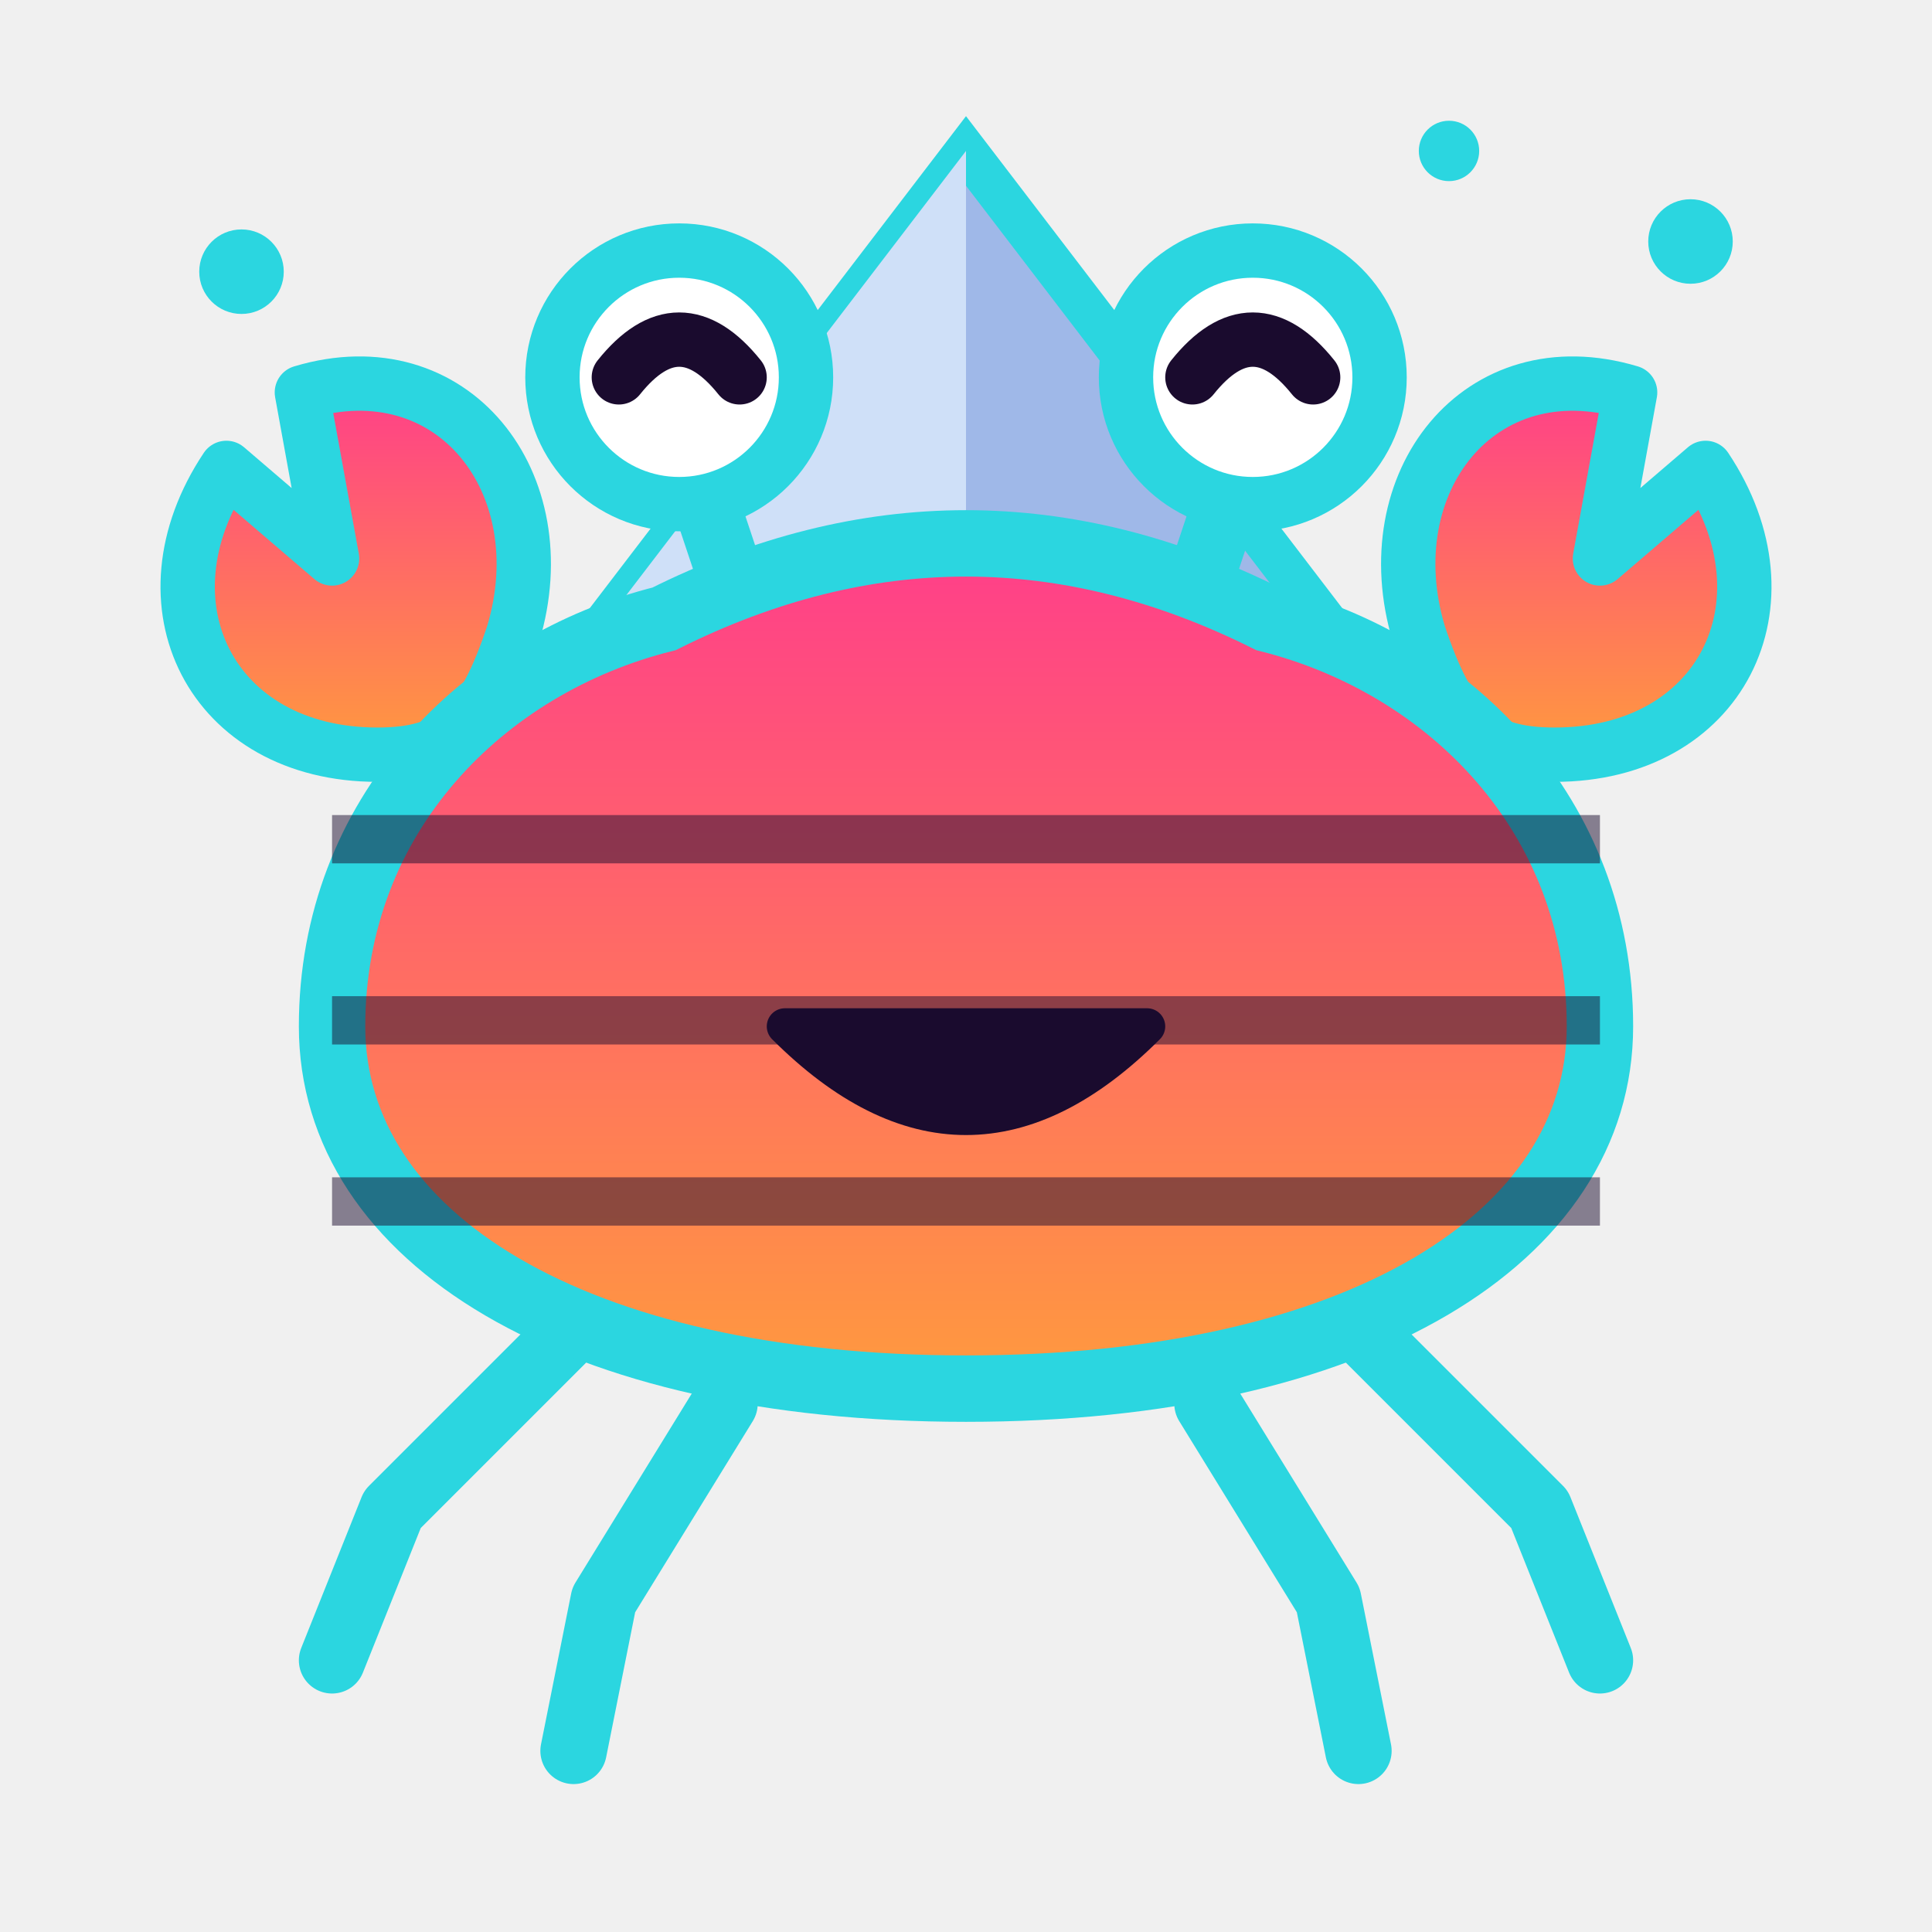
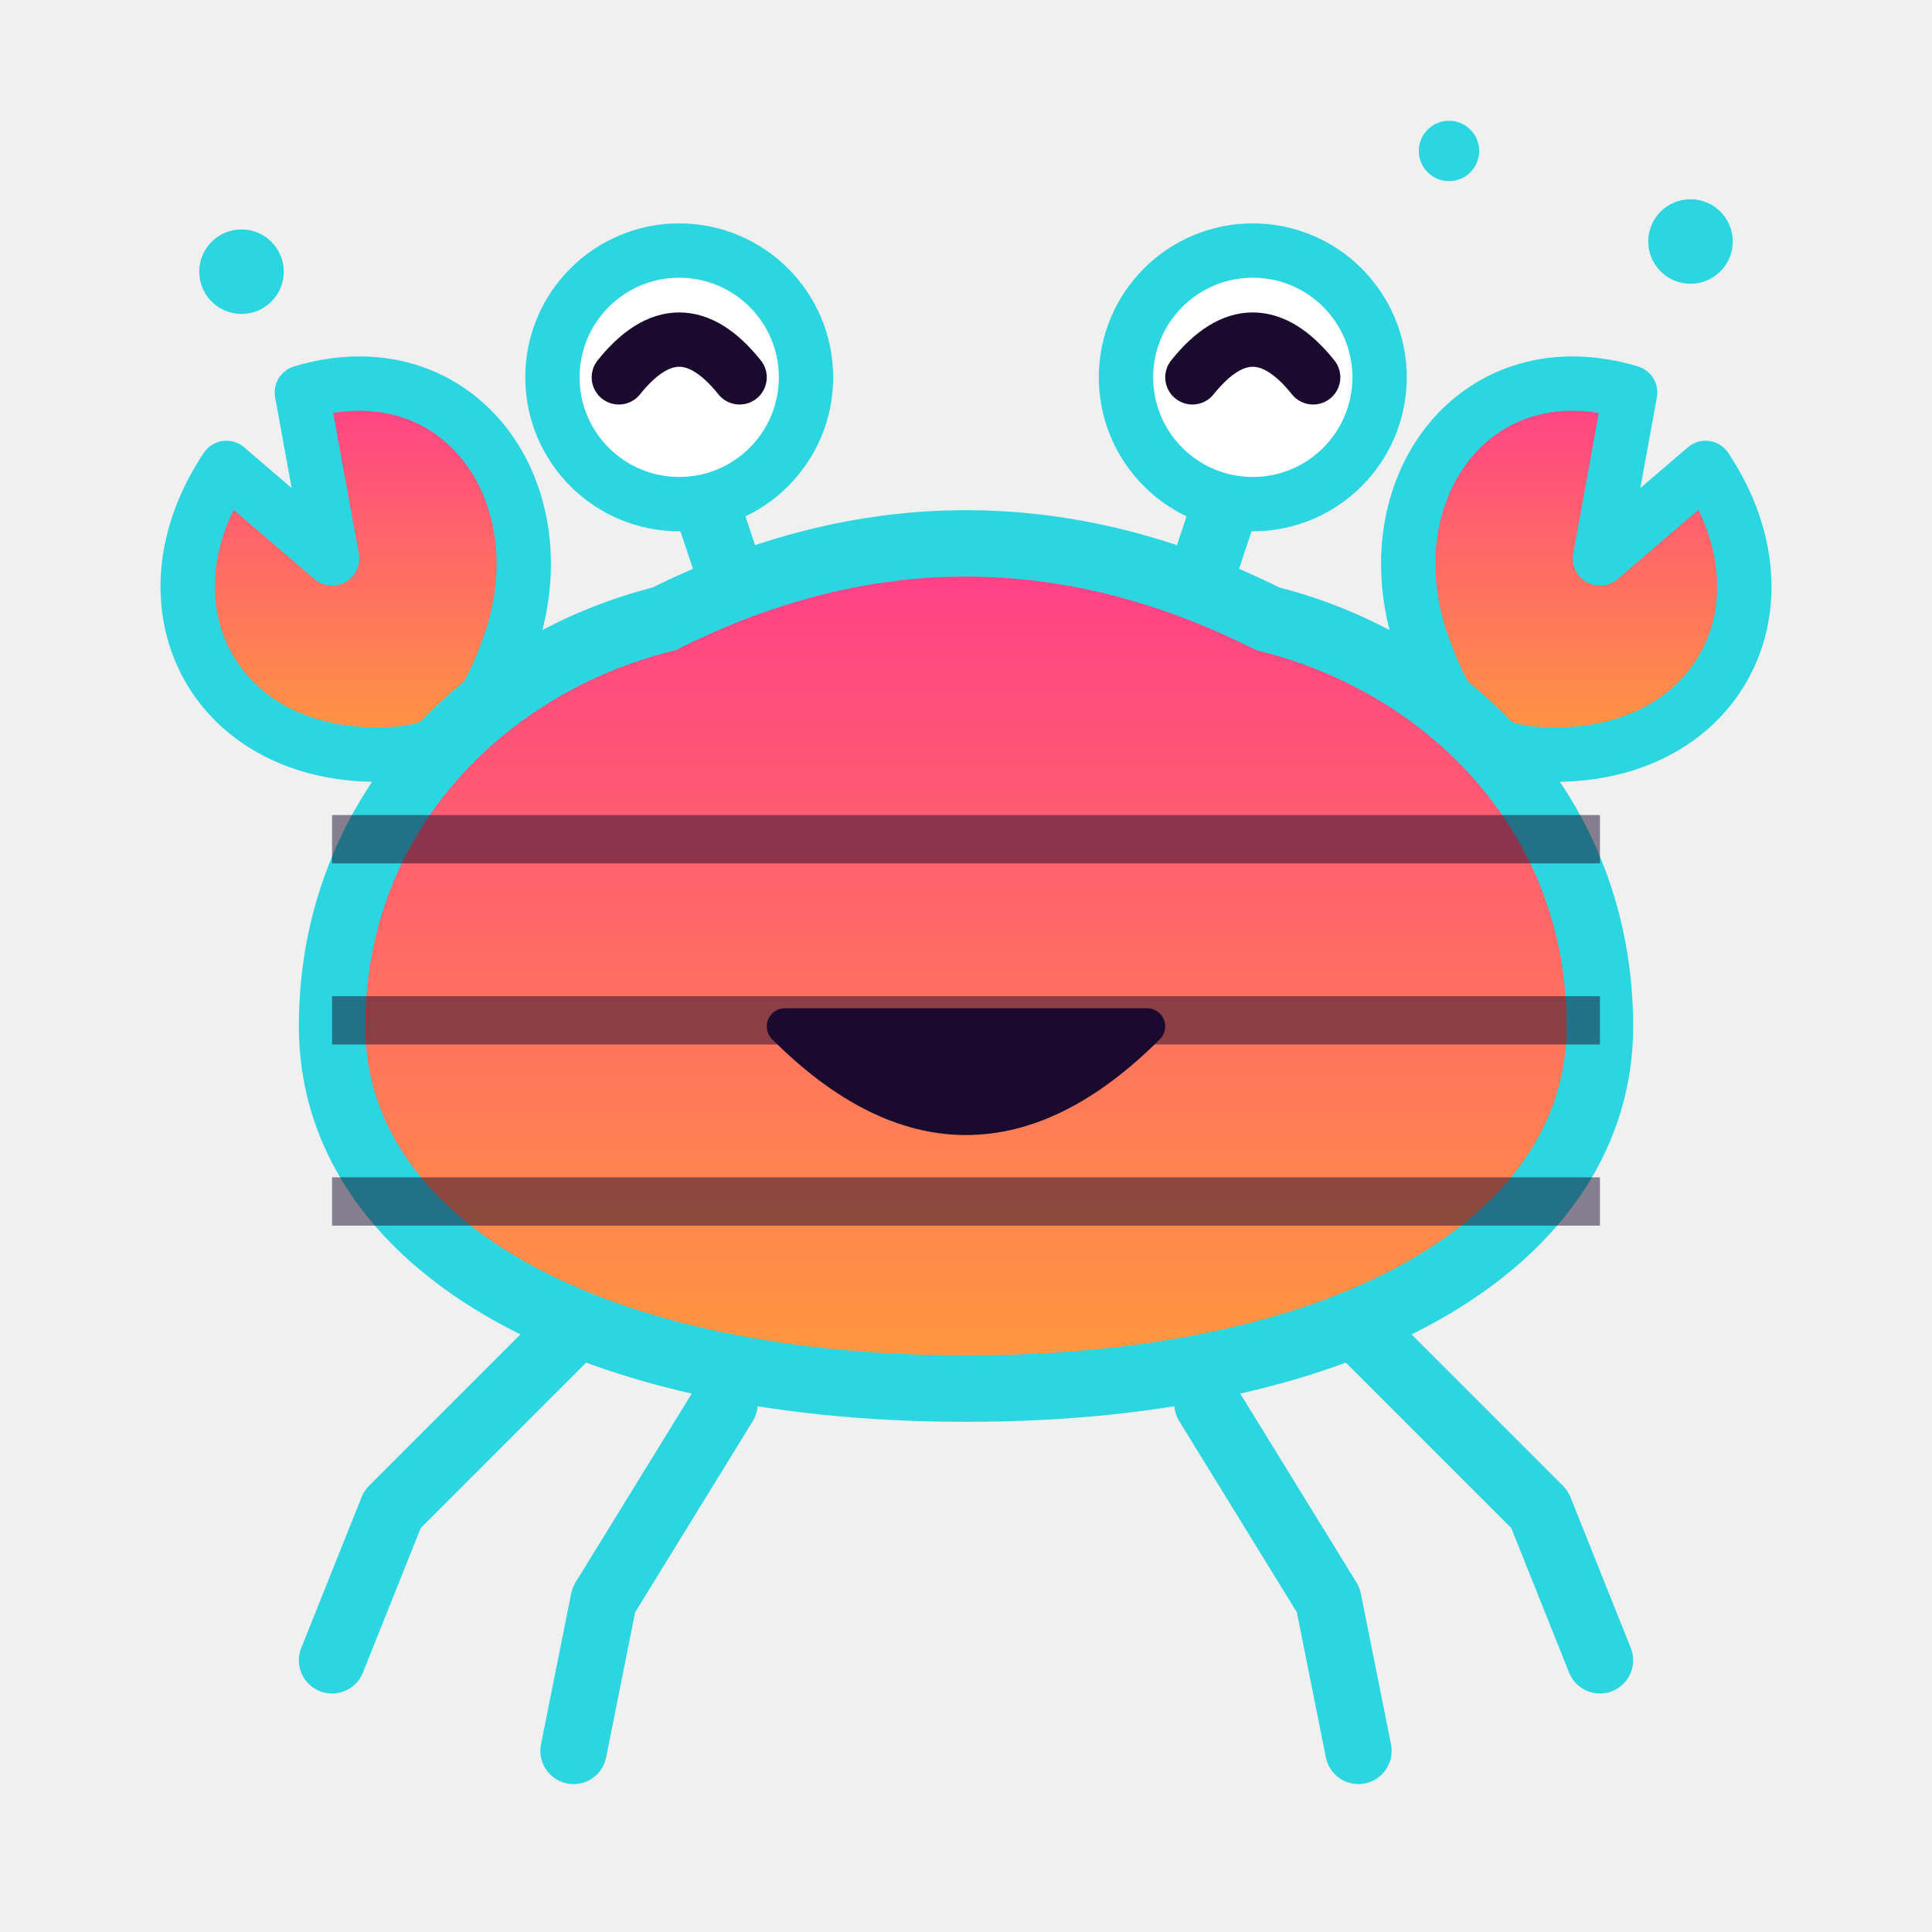
<svg xmlns="http://www.w3.org/2000/svg" viewBox="0 0 64 64">
  <defs>
    <linearGradient id="swWin" x1="0" y1="0" x2="0" y2="1">
      <stop offset="0" stop-color="#ff3e8a" />
      <stop offset="1" stop-color="#ff9a3e" />
    </linearGradient>
  </defs>
-   <path d="M32 5 L45 22 L19 22 Z" fill="#9fb8e8" stroke="#2bd6e0" stroke-width="1.4" />
-   <path d="M32 5 L32 22 L19 22 Z" fill="#cfe0f8" />
  <g fill="none" stroke="#2bd6e0" stroke-width="2.2" stroke-linecap="round" stroke-linejoin="round">
    <path d="M19 44 L13 50 L11 55" />
    <path d="M24 46.5 L20 53 L19 58" />
    <path d="M45 44 L51 50 L53 55" />
    <path d="M40 46.5 L44 53 L45 58" />
    <path d="M18 34 L13.5 25" />
    <path d="M46 34 L50.5 25" />
    <path d="M25 21.5 L23 15.5" />
    <path d="M39 21.5 L41 15.5" />
  </g>
  <path d="M12.5 25 C7 25 4.5 20 7.5 15.5 L11 18.5 L10 13 C15 11.5 18.5 16 17 21 C16 24 15 25 12.5 25 Z" fill="url(#swWin)" stroke="#2bd6e0" stroke-width="1.8" stroke-linejoin="round" />
  <path d="M51.5 25 C57 25 59.5 20 56.5 15.5 L53 18.5 L54 13 C49 11.5 45.5 16 47 21 C48 24 49 25 51.5 25 Z" fill="url(#swWin)" stroke="#2bd6e0" stroke-width="1.8" stroke-linejoin="round" />
  <circle cx="22.5" cy="12.5" r="4.2" fill="#fff" stroke="#2bd6e0" stroke-width="1.8" />
  <circle cx="41.5" cy="12.5" r="4.2" fill="#fff" stroke="#2bd6e0" stroke-width="1.8" />
  <path d="M20.5 12.5 Q22.5 10 24.5 12.5" fill="none" stroke="#1a0b2e" stroke-width="1.8" stroke-linecap="round" />
  <path d="M39.5 12.5 Q41.5 10 43.5 12.5" fill="none" stroke="#1a0b2e" stroke-width="1.8" stroke-linecap="round" />
  <path d="M11 34 C11 27 16 22 22 20.5 Q27 18 32 18 Q37 18 42 20.5 C48 22 53 27 53 34 C53 41 45 46 32 46 C19 46 11 41 11 34 Z" fill="url(#swWin)" stroke="#2bd6e0" stroke-width="2.2" />
  <g fill="#1a0b2e" opacity="0.5">
    <rect x="11" y="27" width="42" height="1.6" />
    <rect x="11" y="33" width="42" height="1.6" />
    <rect x="11" y="39" width="42" height="1.6" />
  </g>
  <path d="M26 34 Q32 40 38 34 Z" fill="#1a0b2e" stroke="#1a0b2e" stroke-width="1.2" stroke-linejoin="round" />
  <g fill="#2bd6e0">
    <circle cx="8" cy="9" r="1.4" />
    <circle cx="56" cy="8" r="1.4" />
    <circle cx="48" cy="5" r="1" />
  </g>
</svg>
